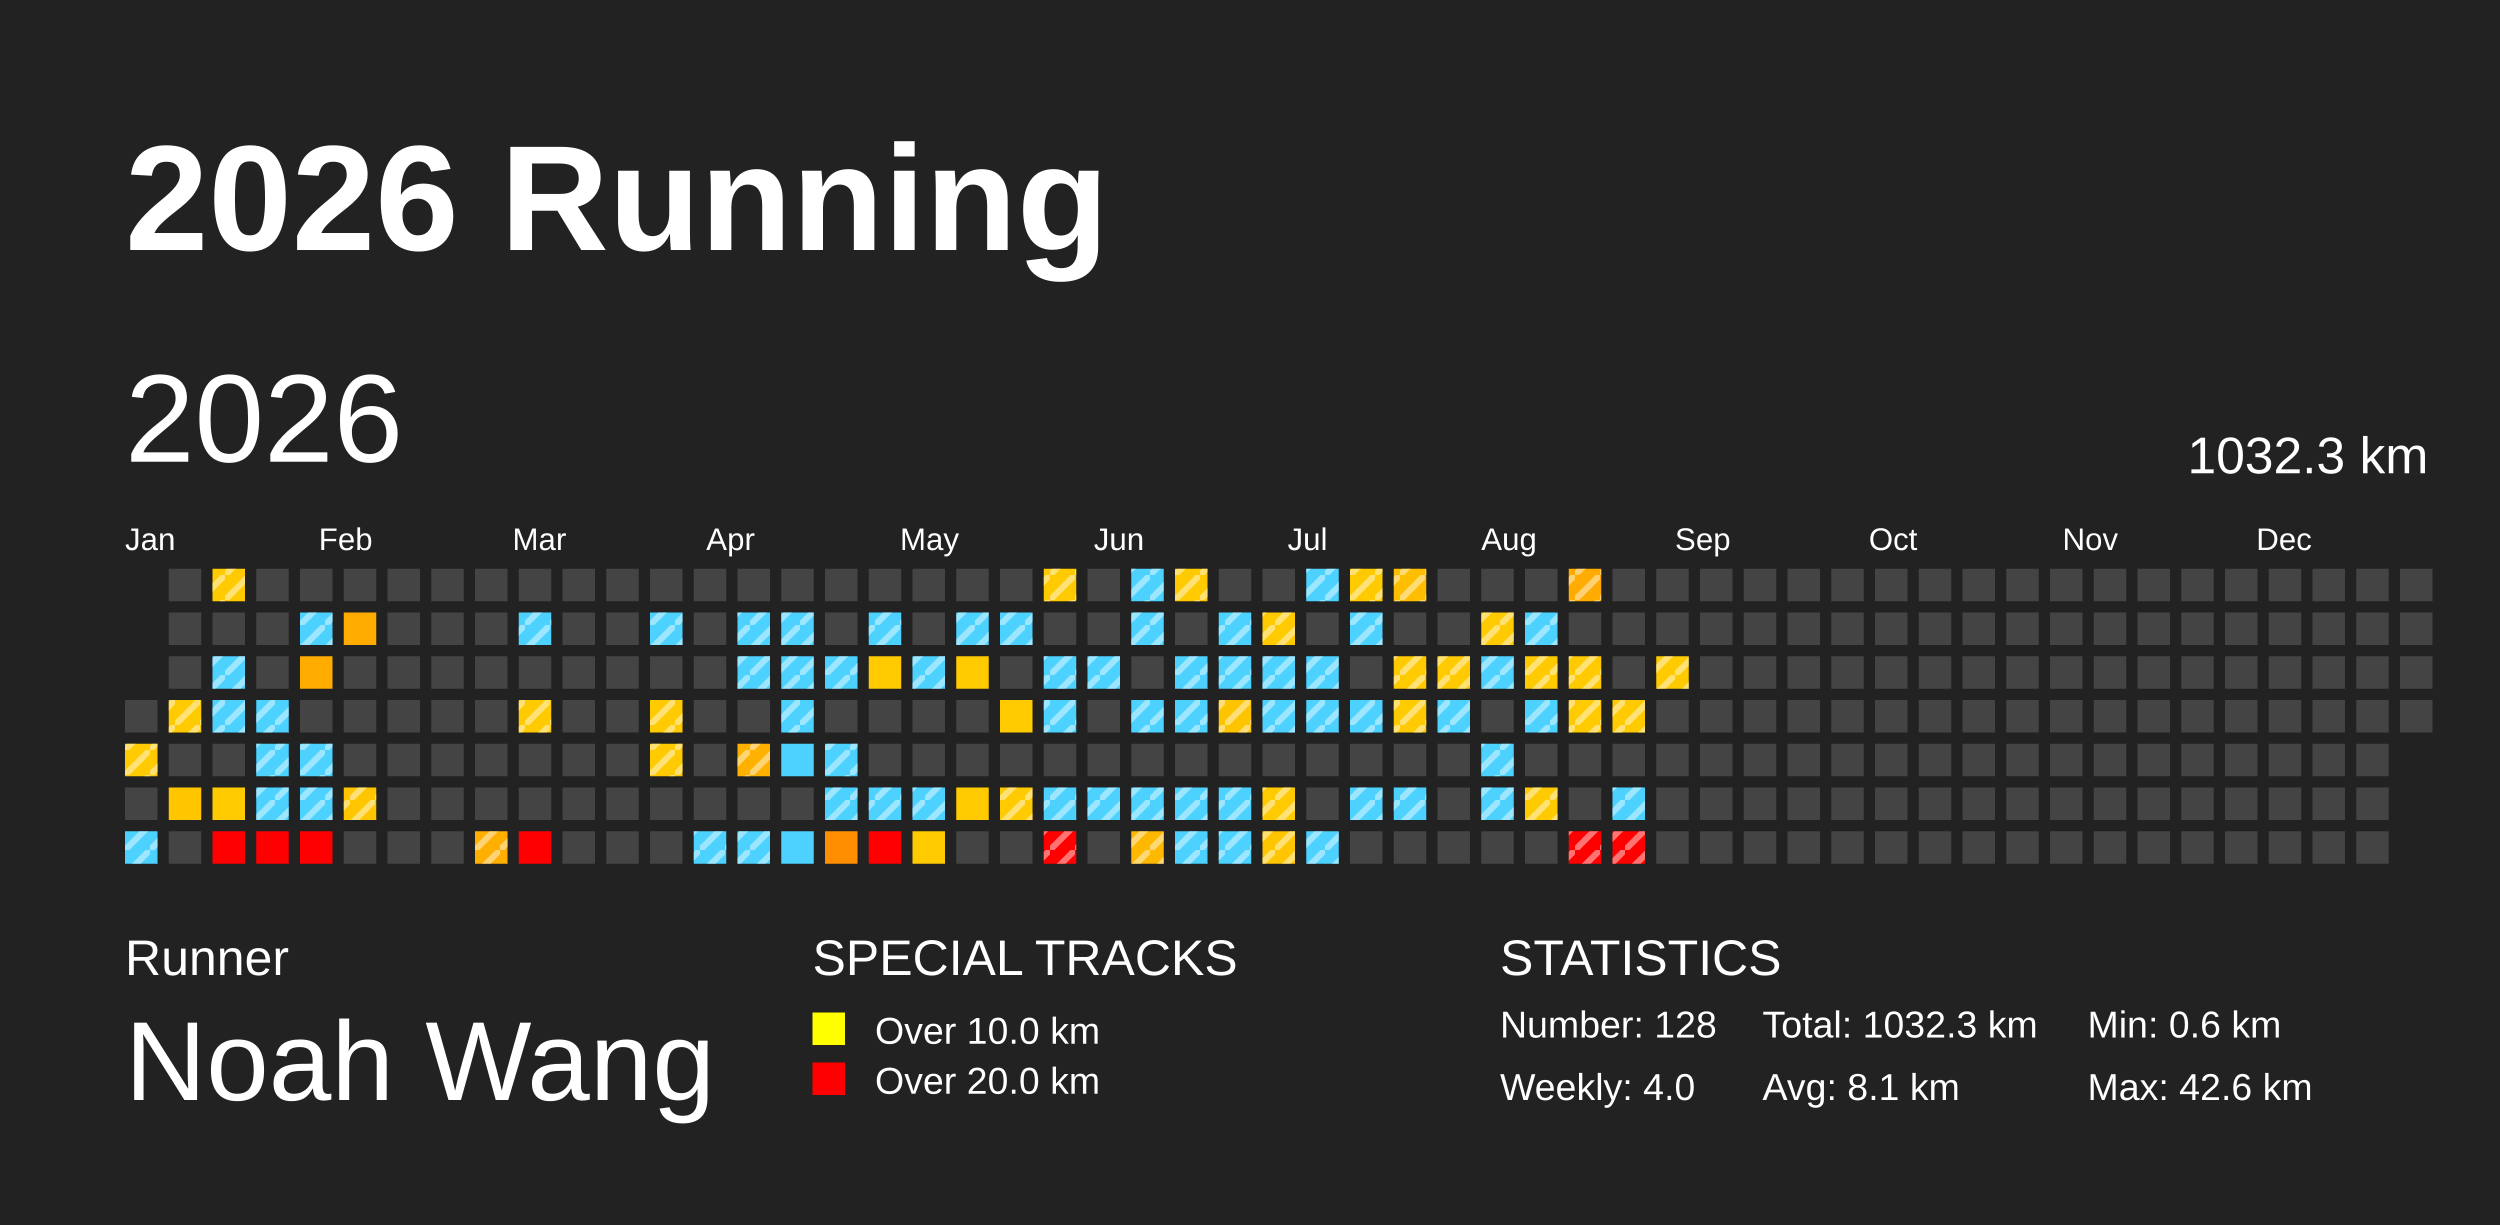
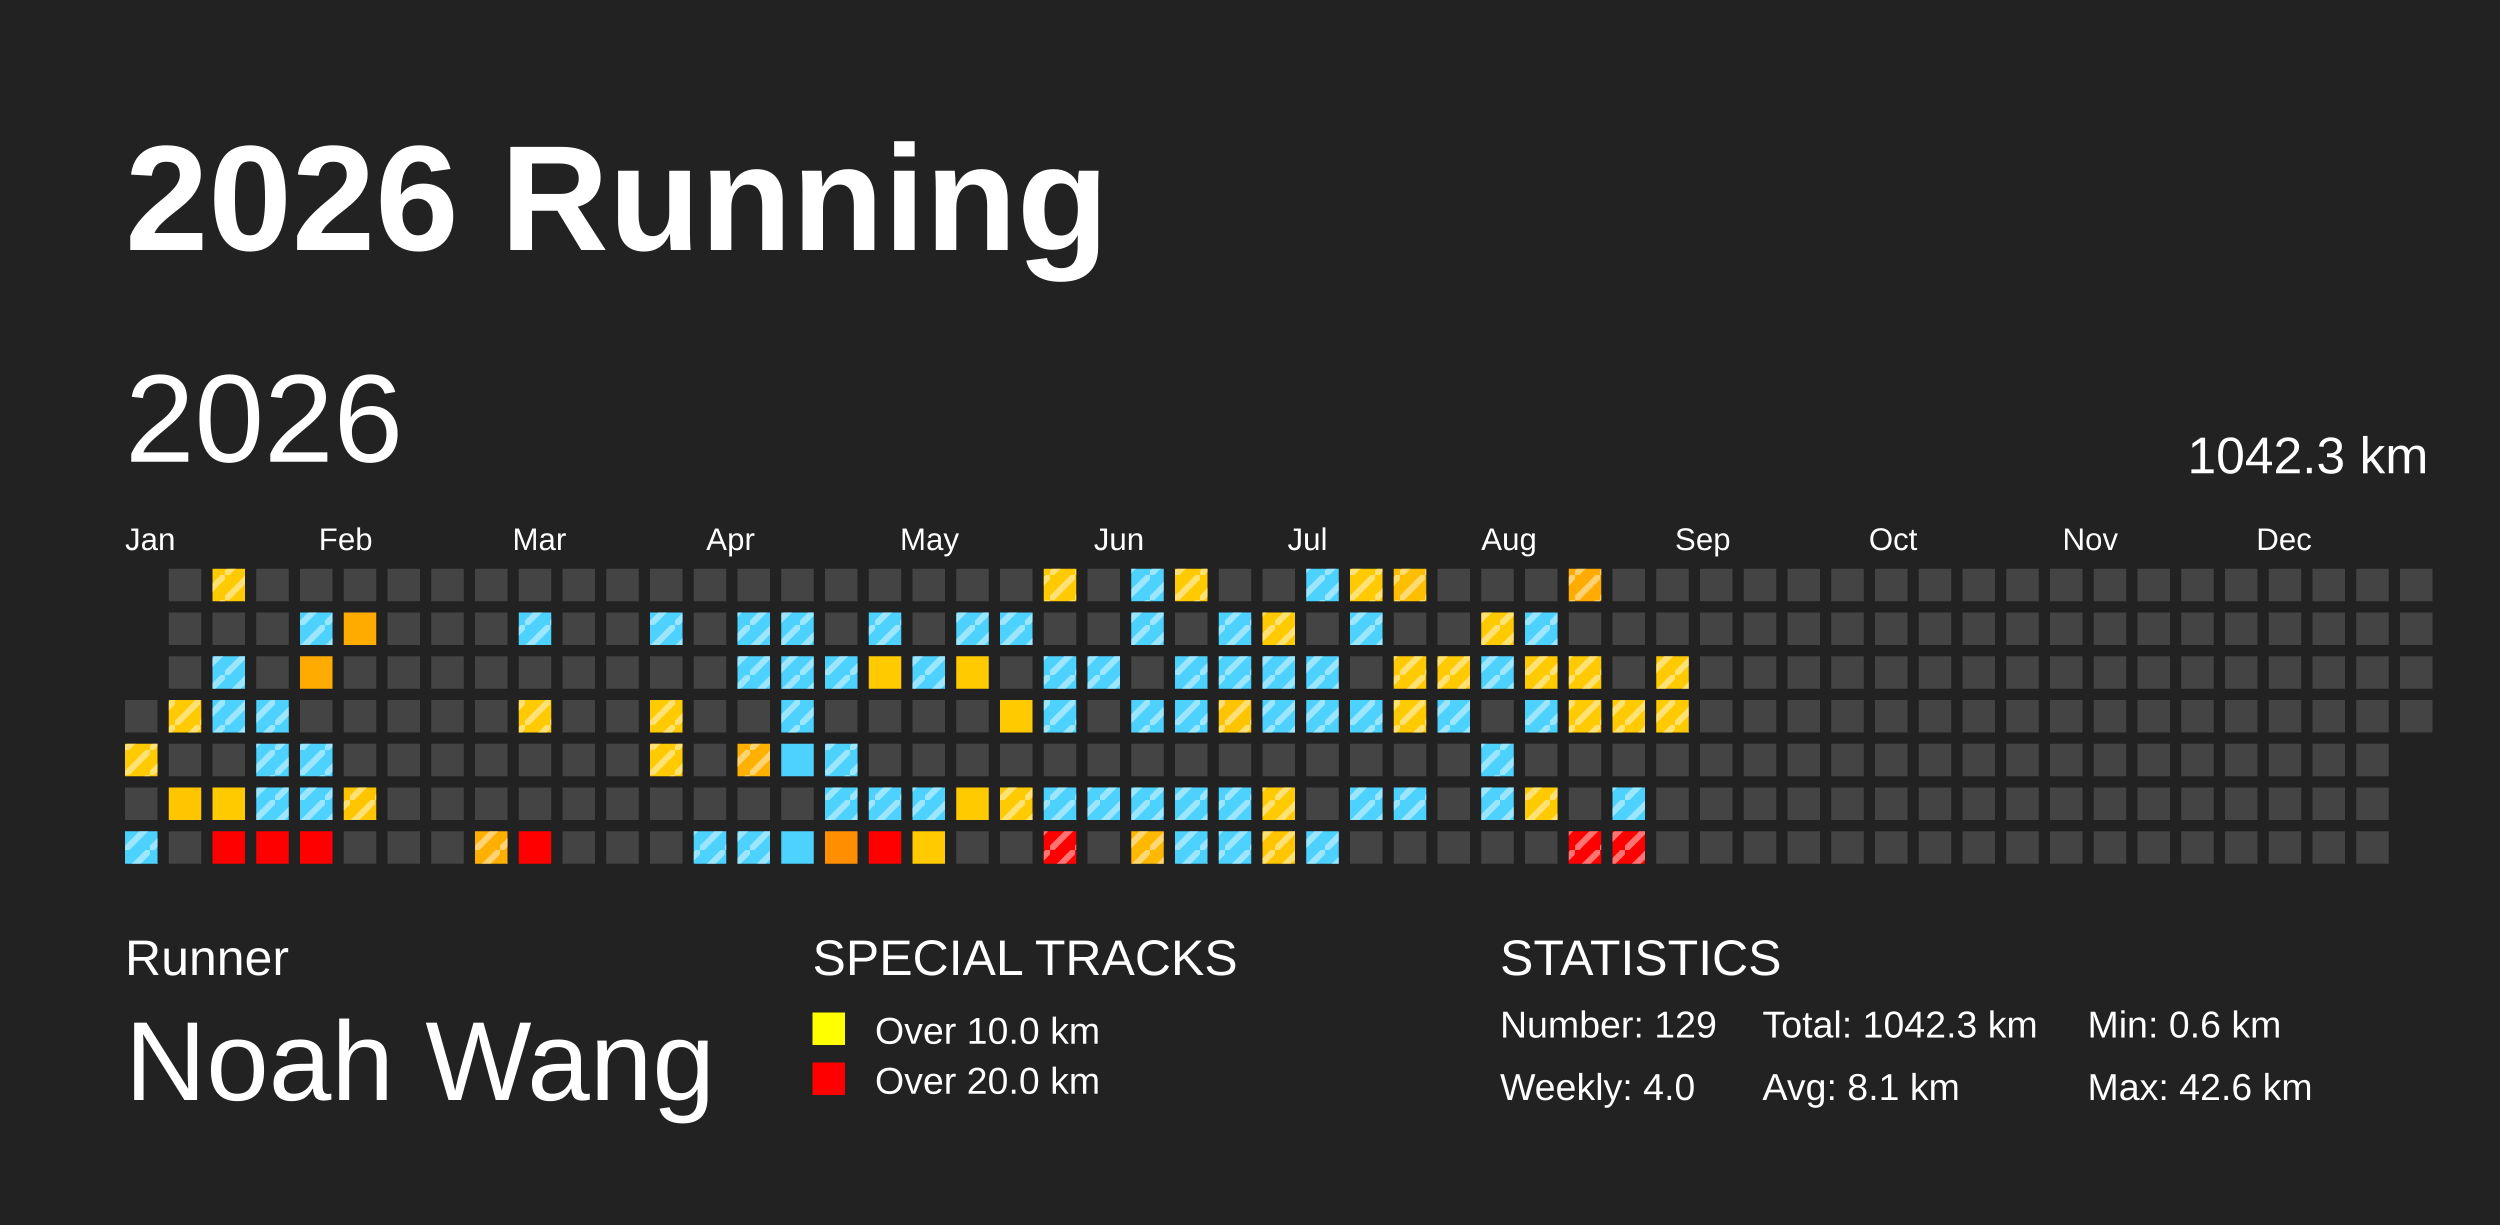
<svg xmlns="http://www.w3.org/2000/svg" baseProfile="full" height="98mm" version="1.1" viewBox="0,0,200,98" width="200mm">
  <defs>
    <pattern height="2" id="indoor-stripe" patternUnits="userSpaceOnUse" width="2">
      <line stroke="white" stroke-opacity="0.45" stroke-width="0.5" x1="0" x2="2" y1="2" y2="0" />
    </pattern>
  </defs>
  <rect fill="#222222" height="98" width="200" x="0" y="0" />
  <text fill="#FFFFFF" style="font-size:12px; font-family:Arial; font-weight:bold;" x="10" y="20">2026 Running</text>
  <text fill="#FFFFFF" style="font-size:4px; font-family:Arial" x="10" y="78">Runner</text>
  <text fill="#FFFFFF" style="font-size:9px; font-family:Arial" x="10" y="88">Noah Wang</text>
  <text fill="#FFFFFF" style="font-size:4px; font-family:Arial" x="65" y="78">SPECIAL TRACKS</text>
  <rect fill="yellow" height="2.6" width="2.6" x="65" y="81" />
  <text fill="#FFFFFF" style="font-size:3px; font-family:Arial" x="70" y="83.5">Over 10.0 km</text>
  <rect fill="red" height="2.6" width="2.6" x="65" y="85" />
  <text fill="#FFFFFF" style="font-size:3px; font-family:Arial" x="70" y="87.5">Over 20.0 km</text>
  <text fill="#FFFFFF" style="font-size:4px; font-family:Arial" x="120" y="78">STATISTICS</text>
-   <text fill="#FFFFFF" style="font-size:3px; font-family:Arial" x="120" y="83">Number: 128</text>
+   <text fill="#FFFFFF" style="font-size:3px; font-family:Arial" x="120" y="83">Number: 129</text>
  <text fill="#FFFFFF" style="font-size:3px; font-family:Arial" x="120" y="88">Weekly: 4.0</text>
-   <text fill="#FFFFFF" style="font-size:3px; font-family:Arial" x="141" y="83">Total: 1032.3 km</text>
+   <text fill="#FFFFFF" style="font-size:3px; font-family:Arial" x="141" y="83">Total: 1042.3 km</text>
  <text fill="#FFFFFF" style="font-size:3px; font-family:Arial" x="141" y="88">Avg: 8.1 km</text>
  <text fill="#FFFFFF" style="font-size:3px; font-family:Arial" x="167" y="83">Min: 0.6 km</text>
  <text fill="#FFFFFF" style="font-size:3px; font-family:Arial" x="167" y="88">Max: 42.6 km</text>
  <text dominant-baseline="hanging" fill="#FFFFFF" style="font-size:10.0px; font-family:Arial;" x="10" y="30">2026</text>
-   <text dominant-baseline="hanging" fill="#FFFFFF" style="font-size:4.125px; font-family:Arial;" x="175" y="35">1032.3 km</text>
+   <text dominant-baseline="hanging" fill="#FFFFFF" style="font-size:4.125px; font-family:Arial;" x="175" y="35">1042.3 km</text>
  <text fill="#FFFFFF" style="font-size:2.5px; font-family:Arial" x="10.0" y="44">Jan</text>
  <text fill="#FFFFFF" style="font-size:2.5px; font-family:Arial" x="25.5" y="44">Feb</text>
  <text fill="#FFFFFF" style="font-size:2.5px; font-family:Arial" x="41.0" y="44">Mar</text>
  <text fill="#FFFFFF" style="font-size:2.5px; font-family:Arial" x="56.5" y="44">Apr</text>
  <text fill="#FFFFFF" style="font-size:2.5px; font-family:Arial" x="72.0" y="44">May</text>
  <text fill="#FFFFFF" style="font-size:2.5px; font-family:Arial" x="87.5" y="44">Jun</text>
  <text fill="#FFFFFF" style="font-size:2.5px; font-family:Arial" x="103.0" y="44">Jul</text>
  <text fill="#FFFFFF" style="font-size:2.5px; font-family:Arial" x="118.5" y="44">Aug</text>
  <text fill="#FFFFFF" style="font-size:2.5px; font-family:Arial" x="134.0" y="44">Sep</text>
  <text fill="#FFFFFF" style="font-size:2.5px; font-family:Arial" x="149.5" y="44">Oct</text>
  <text fill="#FFFFFF" style="font-size:2.5px; font-family:Arial" x="165.0" y="44">Nov</text>
  <text fill="#FFFFFF" style="font-size:2.5px; font-family:Arial" x="180.5" y="44">Dec</text>
  <rect fill="#444444" height="2.6" width="2.6" x="10.0" y="56.0" />
  <rect fill="#ffca00" height="2.6" width="2.6" x="10.0" y="59.5" />
  <rect fill="url(#indoor-stripe)" height="2.6" style="pointer-events: none;" width="2.6" x="10.0" y="59.5" />
  <rect fill="#444444" height="2.6" width="2.6" x="10.0" y="63.0" />
  <rect fill="#4dd2ff" height="2.6" width="2.6" x="10.0" y="66.5" />
  <rect fill="url(#indoor-stripe)" height="2.6" style="pointer-events: none;" width="2.6" x="10.0" y="66.5" />
  <rect fill="#444444" height="2.6" width="2.6" x="13.5" y="45.5" />
  <rect fill="#444444" height="2.6" width="2.6" x="13.5" y="49.0" />
  <rect fill="#444444" height="2.6" width="2.6" x="13.5" y="52.5" />
  <rect fill="#ffca00" height="2.6" width="2.6" x="13.5" y="56.0" />
  <rect fill="url(#indoor-stripe)" height="2.6" style="pointer-events: none;" width="2.6" x="13.5" y="56.0" />
  <rect fill="#444444" height="2.6" width="2.6" x="13.5" y="59.5" />
  <rect fill="#ffc600" height="2.6" width="2.6" x="13.5" y="63.0" />
  <rect fill="#444444" height="2.6" width="2.6" x="13.5" y="66.5" />
  <rect fill="#ffca00" height="2.6" width="2.6" x="17.0" y="45.5" />
  <rect fill="url(#indoor-stripe)" height="2.6" style="pointer-events: none;" width="2.6" x="17.0" y="45.5" />
  <rect fill="#444444" height="2.6" width="2.6" x="17.0" y="49.0" />
  <rect fill="#4dd2ff" height="2.6" width="2.6" x="17.0" y="52.5" />
  <rect fill="url(#indoor-stripe)" height="2.6" style="pointer-events: none;" width="2.6" x="17.0" y="52.5" />
  <rect fill="#4dd2ff" height="2.6" width="2.6" x="17.0" y="56.0" />
  <rect fill="url(#indoor-stripe)" height="2.6" style="pointer-events: none;" width="2.6" x="17.0" y="56.0" />
  <rect fill="#444444" height="2.6" width="2.6" x="17.0" y="59.5" />
  <rect fill="#ffca00" height="2.6" width="2.6" x="17.0" y="63.0" />
  <rect fill="red" height="2.6" width="2.6" x="17.0" y="66.5" />
  <rect fill="#444444" height="2.6" width="2.6" x="20.5" y="45.5" />
  <rect fill="#444444" height="2.6" width="2.6" x="20.5" y="49.0" />
  <rect fill="#444444" height="2.6" width="2.6" x="20.5" y="52.5" />
  <rect fill="#4dd2ff" height="2.6" width="2.6" x="20.5" y="56.0" />
  <rect fill="url(#indoor-stripe)" height="2.6" style="pointer-events: none;" width="2.6" x="20.5" y="56.0" />
  <rect fill="#4dd2ff" height="2.6" width="2.6" x="20.5" y="59.5" />
  <rect fill="url(#indoor-stripe)" height="2.6" style="pointer-events: none;" width="2.6" x="20.5" y="59.5" />
  <rect fill="#4dd2ff" height="2.6" width="2.6" x="20.5" y="63.0" />
  <rect fill="url(#indoor-stripe)" height="2.6" style="pointer-events: none;" width="2.6" x="20.5" y="63.0" />
  <rect fill="red" height="2.6" width="2.6" x="20.5" y="66.5" />
  <rect fill="#444444" height="2.6" width="2.6" x="24.0" y="45.5" />
  <rect fill="#4dd2ff" height="2.6" width="2.6" x="24.0" y="49.0" />
  <rect fill="url(#indoor-stripe)" height="2.6" style="pointer-events: none;" width="2.6" x="24.0" y="49.0" />
  <rect fill="#ffab00" height="2.6" width="2.6" x="24.0" y="52.5" />
  <rect fill="#444444" height="2.6" width="2.6" x="24.0" y="56.0" />
  <rect fill="#4dd2ff" height="2.6" width="2.6" x="24.0" y="59.5" />
  <rect fill="url(#indoor-stripe)" height="2.6" style="pointer-events: none;" width="2.6" x="24.0" y="59.5" />
  <rect fill="#4dd2ff" height="2.6" width="2.6" x="24.0" y="63.0" />
  <rect fill="url(#indoor-stripe)" height="2.6" style="pointer-events: none;" width="2.6" x="24.0" y="63.0" />
  <rect fill="red" height="2.6" width="2.6" x="24.0" y="66.5" />
  <rect fill="#444444" height="2.6" width="2.6" x="27.5" y="45.5" />
  <rect fill="#ffab00" height="2.6" width="2.6" x="27.5" y="49.0" />
  <rect fill="#444444" height="2.6" width="2.6" x="27.5" y="52.5" />
  <rect fill="#444444" height="2.6" width="2.6" x="27.5" y="56.0" />
  <rect fill="#444444" height="2.6" width="2.6" x="27.5" y="59.5" />
  <rect fill="#ffc600" height="2.6" width="2.6" x="27.5" y="63.0" />
  <rect fill="url(#indoor-stripe)" height="2.6" style="pointer-events: none;" width="2.6" x="27.5" y="63.0" />
  <rect fill="#444444" height="2.6" width="2.6" x="27.5" y="66.5" />
  <rect fill="#444444" height="2.6" width="2.6" x="31.0" y="45.5" />
  <rect fill="#444444" height="2.6" width="2.6" x="31.0" y="49.0" />
  <rect fill="#444444" height="2.6" width="2.6" x="31.0" y="52.5" />
  <rect fill="#444444" height="2.6" width="2.6" x="31.0" y="56.0" />
  <rect fill="#444444" height="2.6" width="2.6" x="31.0" y="59.5" />
  <rect fill="#444444" height="2.6" width="2.6" x="31.0" y="63.0" />
  <rect fill="#444444" height="2.6" width="2.6" x="31.0" y="66.5" />
  <rect fill="#444444" height="2.6" width="2.6" x="34.5" y="45.5" />
  <rect fill="#444444" height="2.6" width="2.6" x="34.5" y="49.0" />
  <rect fill="#444444" height="2.6" width="2.6" x="34.5" y="52.5" />
  <rect fill="#444444" height="2.6" width="2.6" x="34.5" y="56.0" />
  <rect fill="#444444" height="2.6" width="2.6" x="34.5" y="59.5" />
  <rect fill="#444444" height="2.6" width="2.6" x="34.5" y="63.0" />
  <rect fill="#444444" height="2.6" width="2.6" x="34.5" y="66.5" />
  <rect fill="#444444" height="2.6" width="2.6" x="38.0" y="45.5" />
  <rect fill="#444444" height="2.6" width="2.6" x="38.0" y="49.0" />
  <rect fill="#444444" height="2.6" width="2.6" x="38.0" y="52.5" />
  <rect fill="#444444" height="2.6" width="2.6" x="38.0" y="56.0" />
  <rect fill="#444444" height="2.6" width="2.6" x="38.0" y="59.5" />
  <rect fill="#444444" height="2.6" width="2.6" x="38.0" y="63.0" />
  <rect fill="#ffaf00" height="2.6" width="2.6" x="38.0" y="66.5" />
  <rect fill="url(#indoor-stripe)" height="2.6" style="pointer-events: none;" width="2.6" x="38.0" y="66.5" />
  <rect fill="#444444" height="2.6" width="2.6" x="41.5" y="45.5" />
  <rect fill="#4dd2ff" height="2.6" width="2.6" x="41.5" y="49.0" />
  <rect fill="url(#indoor-stripe)" height="2.6" style="pointer-events: none;" width="2.6" x="41.5" y="49.0" />
  <rect fill="#444444" height="2.6" width="2.6" x="41.5" y="52.5" />
  <rect fill="#ffca00" height="2.6" width="2.6" x="41.5" y="56.0" />
  <rect fill="url(#indoor-stripe)" height="2.6" style="pointer-events: none;" width="2.6" x="41.5" y="56.0" />
  <rect fill="#444444" height="2.6" width="2.6" x="41.5" y="59.5" />
  <rect fill="#444444" height="2.6" width="2.6" x="41.5" y="63.0" />
  <rect fill="red" height="2.6" width="2.6" x="41.5" y="66.5" />
  <rect fill="#444444" height="2.6" width="2.6" x="45.0" y="45.5" />
  <rect fill="#444444" height="2.6" width="2.6" x="45.0" y="49.0" />
  <rect fill="#444444" height="2.6" width="2.6" x="45.0" y="52.5" />
  <rect fill="#444444" height="2.6" width="2.6" x="45.0" y="56.0" />
  <rect fill="#444444" height="2.6" width="2.6" x="45.0" y="59.5" />
  <rect fill="#444444" height="2.6" width="2.6" x="45.0" y="63.0" />
  <rect fill="#444444" height="2.6" width="2.6" x="45.0" y="66.5" />
  <rect fill="#444444" height="2.6" width="2.6" x="48.5" y="45.5" />
  <rect fill="#444444" height="2.6" width="2.6" x="48.5" y="49.0" />
  <rect fill="#444444" height="2.6" width="2.6" x="48.5" y="52.5" />
  <rect fill="#444444" height="2.6" width="2.6" x="48.5" y="56.0" />
  <rect fill="#444444" height="2.6" width="2.6" x="48.5" y="59.5" />
  <rect fill="#444444" height="2.6" width="2.6" x="48.5" y="63.0" />
  <rect fill="#444444" height="2.6" width="2.6" x="48.5" y="66.5" />
  <rect fill="#444444" height="2.6" width="2.6" x="52.0" y="45.5" />
  <rect fill="#4dd2ff" height="2.6" width="2.6" x="52.0" y="49.0" />
  <rect fill="url(#indoor-stripe)" height="2.6" style="pointer-events: none;" width="2.6" x="52.0" y="49.0" />
  <rect fill="#444444" height="2.6" width="2.6" x="52.0" y="52.5" />
  <rect fill="#ffca00" height="2.6" width="2.6" x="52.0" y="56.0" />
  <rect fill="url(#indoor-stripe)" height="2.6" style="pointer-events: none;" width="2.6" x="52.0" y="56.0" />
  <rect fill="#ffca00" height="2.6" width="2.6" x="52.0" y="59.5" />
  <rect fill="url(#indoor-stripe)" height="2.6" style="pointer-events: none;" width="2.6" x="52.0" y="59.5" />
  <rect fill="#444444" height="2.6" width="2.6" x="52.0" y="63.0" />
  <rect fill="#444444" height="2.6" width="2.6" x="52.0" y="66.5" />
  <rect fill="#444444" height="2.6" width="2.6" x="55.5" y="45.5" />
  <rect fill="#444444" height="2.6" width="2.6" x="55.5" y="49.0" />
  <rect fill="#444444" height="2.6" width="2.6" x="55.5" y="52.5" />
  <rect fill="#444444" height="2.6" width="2.6" x="55.5" y="56.0" />
  <rect fill="#444444" height="2.6" width="2.6" x="55.5" y="59.5" />
  <rect fill="#444444" height="2.6" width="2.6" x="55.5" y="63.0" />
  <rect fill="#4dd2ff" height="2.6" width="2.6" x="55.5" y="66.5" />
  <rect fill="url(#indoor-stripe)" height="2.6" style="pointer-events: none;" width="2.6" x="55.5" y="66.5" />
  <rect fill="#444444" height="2.6" width="2.6" x="59.0" y="45.5" />
  <rect fill="#4dd2ff" height="2.6" width="2.6" x="59.0" y="49.0" />
  <rect fill="url(#indoor-stripe)" height="2.6" style="pointer-events: none;" width="2.6" x="59.0" y="49.0" />
  <rect fill="#4dd2ff" height="2.6" width="2.6" x="59.0" y="52.5" />
  <rect fill="url(#indoor-stripe)" height="2.6" style="pointer-events: none;" width="2.6" x="59.0" y="52.5" />
  <rect fill="#444444" height="2.6" width="2.6" x="59.0" y="56.0" />
  <rect fill="#ffb100" height="2.6" width="2.6" x="59.0" y="59.5" />
  <rect fill="url(#indoor-stripe)" height="2.6" style="pointer-events: none;" width="2.6" x="59.0" y="59.5" />
  <rect fill="#444444" height="2.6" width="2.6" x="59.0" y="63.0" />
  <rect fill="#4dd2ff" height="2.6" width="2.6" x="59.0" y="66.5" />
  <rect fill="url(#indoor-stripe)" height="2.6" style="pointer-events: none;" width="2.6" x="59.0" y="66.5" />
  <rect fill="#444444" height="2.6" width="2.6" x="62.5" y="45.5" />
  <rect fill="#4dd2ff" height="2.6" width="2.6" x="62.5" y="49.0" />
  <rect fill="url(#indoor-stripe)" height="2.6" style="pointer-events: none;" width="2.6" x="62.5" y="49.0" />
  <rect fill="#4dd2ff" height="2.6" width="2.6" x="62.5" y="52.5" />
  <rect fill="url(#indoor-stripe)" height="2.6" style="pointer-events: none;" width="2.6" x="62.5" y="52.5" />
  <rect fill="#4dd2ff" height="2.6" width="2.6" x="62.5" y="56.0" />
  <rect fill="url(#indoor-stripe)" height="2.6" style="pointer-events: none;" width="2.6" x="62.5" y="56.0" />
  <rect fill="#4dd2ff" height="2.6" width="2.6" x="62.5" y="59.5" />
  <rect fill="#444444" height="2.6" width="2.6" x="62.5" y="63.0" />
  <rect fill="#4dd2ff" height="2.6" width="2.6" x="62.5" y="66.5" />
  <rect fill="#444444" height="2.6" width="2.6" x="66.0" y="45.5" />
  <rect fill="#444444" height="2.6" width="2.6" x="66.0" y="49.0" />
  <rect fill="#4dd2ff" height="2.6" width="2.6" x="66.0" y="52.5" />
  <rect fill="url(#indoor-stripe)" height="2.6" style="pointer-events: none;" width="2.6" x="66.0" y="52.5" />
  <rect fill="#444444" height="2.6" width="2.6" x="66.0" y="56.0" />
  <rect fill="#4dd2ff" height="2.6" width="2.6" x="66.0" y="59.5" />
  <rect fill="url(#indoor-stripe)" height="2.6" style="pointer-events: none;" width="2.6" x="66.0" y="59.5" />
  <rect fill="#4dd2ff" height="2.6" width="2.6" x="66.0" y="63.0" />
  <rect fill="url(#indoor-stripe)" height="2.6" style="pointer-events: none;" width="2.6" x="66.0" y="63.0" />
  <rect fill="#ff8f00" height="2.6" width="2.6" x="66.0" y="66.5" />
  <rect fill="#444444" height="2.6" width="2.6" x="69.5" y="45.5" />
  <rect fill="#4dd2ff" height="2.6" width="2.6" x="69.5" y="49.0" />
  <rect fill="url(#indoor-stripe)" height="2.6" style="pointer-events: none;" width="2.6" x="69.5" y="49.0" />
  <rect fill="#ffca00" height="2.6" width="2.6" x="69.5" y="52.5" />
  <rect fill="#444444" height="2.6" width="2.6" x="69.5" y="56.0" />
  <rect fill="#444444" height="2.6" width="2.6" x="69.5" y="59.5" />
  <rect fill="#4dd2ff" height="2.6" width="2.6" x="69.5" y="63.0" />
  <rect fill="url(#indoor-stripe)" height="2.6" style="pointer-events: none;" width="2.6" x="69.5" y="63.0" />
  <rect fill="red" height="2.6" width="2.6" x="69.5" y="66.5" />
  <rect fill="#444444" height="2.6" width="2.6" x="73.0" y="45.5" />
  <rect fill="#444444" height="2.6" width="2.6" x="73.0" y="49.0" />
  <rect fill="#4dd2ff" height="2.6" width="2.6" x="73.0" y="52.5" />
  <rect fill="url(#indoor-stripe)" height="2.6" style="pointer-events: none;" width="2.6" x="73.0" y="52.5" />
  <rect fill="#444444" height="2.6" width="2.6" x="73.0" y="56.0" />
  <rect fill="#444444" height="2.6" width="2.6" x="73.0" y="59.5" />
  <rect fill="#4dd2ff" height="2.6" width="2.6" x="73.0" y="63.0" />
  <rect fill="url(#indoor-stripe)" height="2.6" style="pointer-events: none;" width="2.6" x="73.0" y="63.0" />
  <rect fill="#ffca00" height="2.6" width="2.6" x="73.0" y="66.5" />
  <rect fill="#444444" height="2.6" width="2.6" x="76.5" y="45.5" />
  <rect fill="#4dd2ff" height="2.6" width="2.6" x="76.5" y="49.0" />
  <rect fill="url(#indoor-stripe)" height="2.6" style="pointer-events: none;" width="2.6" x="76.5" y="49.0" />
  <rect fill="#ffca00" height="2.6" width="2.6" x="76.5" y="52.5" />
  <rect fill="#444444" height="2.6" width="2.6" x="76.5" y="56.0" />
  <rect fill="#444444" height="2.6" width="2.6" x="76.5" y="59.5" />
  <rect fill="#ffca00" height="2.6" width="2.6" x="76.5" y="63.0" />
  <rect fill="#444444" height="2.6" width="2.6" x="76.5" y="66.5" />
  <rect fill="#444444" height="2.6" width="2.6" x="80.0" y="45.5" />
  <rect fill="#4dd2ff" height="2.6" width="2.6" x="80.0" y="49.0" />
  <rect fill="url(#indoor-stripe)" height="2.6" style="pointer-events: none;" width="2.6" x="80.0" y="49.0" />
  <rect fill="#444444" height="2.6" width="2.6" x="80.0" y="52.5" />
  <rect fill="#ffca00" height="2.6" width="2.6" x="80.0" y="56.0" />
  <rect fill="#444444" height="2.6" width="2.6" x="80.0" y="59.5" />
  <rect fill="#ffca00" height="2.6" width="2.6" x="80.0" y="63.0" />
  <rect fill="url(#indoor-stripe)" height="2.6" style="pointer-events: none;" width="2.6" x="80.0" y="63.0" />
  <rect fill="#444444" height="2.6" width="2.6" x="80.0" y="66.5" />
  <rect fill="#ffca00" height="2.6" width="2.6" x="83.5" y="45.5" />
  <rect fill="url(#indoor-stripe)" height="2.6" style="pointer-events: none;" width="2.6" x="83.5" y="45.5" />
  <rect fill="#444444" height="2.6" width="2.6" x="83.5" y="49.0" />
  <rect fill="#4dd2ff" height="2.6" width="2.6" x="83.5" y="52.5" />
  <rect fill="url(#indoor-stripe)" height="2.6" style="pointer-events: none;" width="2.6" x="83.5" y="52.5" />
  <rect fill="#4dd2ff" height="2.6" width="2.6" x="83.5" y="56.0" />
  <rect fill="url(#indoor-stripe)" height="2.6" style="pointer-events: none;" width="2.6" x="83.5" y="56.0" />
  <rect fill="#444444" height="2.6" width="2.6" x="83.5" y="59.5" />
  <rect fill="#4dd2ff" height="2.6" width="2.6" x="83.5" y="63.0" />
  <rect fill="url(#indoor-stripe)" height="2.6" style="pointer-events: none;" width="2.6" x="83.5" y="63.0" />
  <rect fill="red" height="2.6" width="2.6" x="83.5" y="66.5" />
  <rect fill="url(#indoor-stripe)" height="2.6" style="pointer-events: none;" width="2.6" x="83.5" y="66.5" />
  <rect fill="#444444" height="2.6" width="2.6" x="87.0" y="45.5" />
  <rect fill="#444444" height="2.6" width="2.6" x="87.0" y="49.0" />
  <rect fill="#4dd2ff" height="2.6" width="2.6" x="87.0" y="52.5" />
  <rect fill="url(#indoor-stripe)" height="2.6" style="pointer-events: none;" width="2.6" x="87.0" y="52.5" />
  <rect fill="#444444" height="2.6" width="2.6" x="87.0" y="56.0" />
  <rect fill="#444444" height="2.6" width="2.6" x="87.0" y="59.5" />
  <rect fill="#4dd2ff" height="2.6" width="2.6" x="87.0" y="63.0" />
  <rect fill="url(#indoor-stripe)" height="2.6" style="pointer-events: none;" width="2.6" x="87.0" y="63.0" />
  <rect fill="#444444" height="2.6" width="2.6" x="87.0" y="66.5" />
  <rect fill="#4dd2ff" height="2.6" width="2.6" x="90.5" y="45.5" />
  <rect fill="url(#indoor-stripe)" height="2.6" style="pointer-events: none;" width="2.6" x="90.5" y="45.5" />
  <rect fill="#4dd2ff" height="2.6" width="2.6" x="90.5" y="49.0" />
  <rect fill="url(#indoor-stripe)" height="2.6" style="pointer-events: none;" width="2.6" x="90.5" y="49.0" />
  <rect fill="#444444" height="2.6" width="2.6" x="90.5" y="52.5" />
  <rect fill="#4dd2ff" height="2.6" width="2.6" x="90.5" y="56.0" />
  <rect fill="url(#indoor-stripe)" height="2.6" style="pointer-events: none;" width="2.6" x="90.5" y="56.0" />
  <rect fill="#444444" height="2.6" width="2.6" x="90.5" y="59.5" />
  <rect fill="#4dd2ff" height="2.6" width="2.6" x="90.5" y="63.0" />
  <rect fill="url(#indoor-stripe)" height="2.6" style="pointer-events: none;" width="2.6" x="90.5" y="63.0" />
  <rect fill="#ffb800" height="2.6" width="2.6" x="90.5" y="66.5" />
  <rect fill="url(#indoor-stripe)" height="2.6" style="pointer-events: none;" width="2.6" x="90.5" y="66.5" />
  <rect fill="#ffca00" height="2.6" width="2.6" x="94.0" y="45.5" />
  <rect fill="url(#indoor-stripe)" height="2.6" style="pointer-events: none;" width="2.6" x="94.0" y="45.5" />
  <rect fill="#444444" height="2.6" width="2.6" x="94.0" y="49.0" />
  <rect fill="#4dd2ff" height="2.6" width="2.6" x="94.0" y="52.5" />
  <rect fill="url(#indoor-stripe)" height="2.6" style="pointer-events: none;" width="2.6" x="94.0" y="52.5" />
  <rect fill="#4dd2ff" height="2.6" width="2.6" x="94.0" y="56.0" />
  <rect fill="url(#indoor-stripe)" height="2.6" style="pointer-events: none;" width="2.6" x="94.0" y="56.0" />
  <rect fill="#444444" height="2.6" width="2.6" x="94.0" y="59.5" />
  <rect fill="#4dd2ff" height="2.6" width="2.6" x="94.0" y="63.0" />
  <rect fill="url(#indoor-stripe)" height="2.6" style="pointer-events: none;" width="2.6" x="94.0" y="63.0" />
  <rect fill="#4dd2ff" height="2.6" width="2.6" x="94.0" y="66.5" />
  <rect fill="url(#indoor-stripe)" height="2.6" style="pointer-events: none;" width="2.6" x="94.0" y="66.5" />
  <rect fill="#444444" height="2.6" width="2.6" x="97.5" y="45.5" />
  <rect fill="#4dd2ff" height="2.6" width="2.6" x="97.5" y="49.0" />
  <rect fill="url(#indoor-stripe)" height="2.6" style="pointer-events: none;" width="2.6" x="97.5" y="49.0" />
  <rect fill="#4dd2ff" height="2.6" width="2.6" x="97.5" y="52.5" />
  <rect fill="url(#indoor-stripe)" height="2.6" style="pointer-events: none;" width="2.6" x="97.5" y="52.5" />
  <rect fill="#ffc400" height="2.6" width="2.6" x="97.5" y="56.0" />
  <rect fill="url(#indoor-stripe)" height="2.6" style="pointer-events: none;" width="2.6" x="97.5" y="56.0" />
  <rect fill="#444444" height="2.6" width="2.6" x="97.5" y="59.5" />
  <rect fill="#4dd2ff" height="2.6" width="2.6" x="97.5" y="63.0" />
  <rect fill="url(#indoor-stripe)" height="2.6" style="pointer-events: none;" width="2.6" x="97.5" y="63.0" />
  <rect fill="#4dd2ff" height="2.6" width="2.6" x="97.5" y="66.5" />
  <rect fill="url(#indoor-stripe)" height="2.6" style="pointer-events: none;" width="2.6" x="97.5" y="66.5" />
  <rect fill="#444444" height="2.6" width="2.6" x="101.0" y="45.5" />
  <rect fill="#ffca00" height="2.6" width="2.6" x="101.0" y="49.0" />
  <rect fill="url(#indoor-stripe)" height="2.6" style="pointer-events: none;" width="2.6" x="101.0" y="49.0" />
  <rect fill="#4dd2ff" height="2.6" width="2.6" x="101.0" y="52.5" />
  <rect fill="url(#indoor-stripe)" height="2.6" style="pointer-events: none;" width="2.6" x="101.0" y="52.5" />
  <rect fill="#4dd2ff" height="2.6" width="2.6" x="101.0" y="56.0" />
  <rect fill="url(#indoor-stripe)" height="2.6" style="pointer-events: none;" width="2.6" x="101.0" y="56.0" />
  <rect fill="#444444" height="2.6" width="2.6" x="101.0" y="59.5" />
  <rect fill="#ffca00" height="2.6" width="2.6" x="101.0" y="63.0" />
  <rect fill="url(#indoor-stripe)" height="2.6" style="pointer-events: none;" width="2.6" x="101.0" y="63.0" />
  <rect fill="#ffc600" height="2.6" width="2.6" x="101.0" y="66.5" />
  <rect fill="url(#indoor-stripe)" height="2.6" style="pointer-events: none;" width="2.6" x="101.0" y="66.5" />
  <rect fill="#4dd2ff" height="2.6" width="2.6" x="104.5" y="45.5" />
  <rect fill="url(#indoor-stripe)" height="2.6" style="pointer-events: none;" width="2.6" x="104.5" y="45.5" />
  <rect fill="#444444" height="2.6" width="2.6" x="104.5" y="49.0" />
  <rect fill="#4dd2ff" height="2.6" width="2.6" x="104.5" y="52.5" />
  <rect fill="url(#indoor-stripe)" height="2.6" style="pointer-events: none;" width="2.6" x="104.5" y="52.5" />
  <rect fill="#4dd2ff" height="2.6" width="2.6" x="104.5" y="56.0" />
  <rect fill="url(#indoor-stripe)" height="2.6" style="pointer-events: none;" width="2.6" x="104.5" y="56.0" />
  <rect fill="#444444" height="2.6" width="2.6" x="104.5" y="59.5" />
  <rect fill="#444444" height="2.6" width="2.6" x="104.5" y="63.0" />
  <rect fill="#4dd2ff" height="2.6" width="2.6" x="104.5" y="66.5" />
  <rect fill="url(#indoor-stripe)" height="2.6" style="pointer-events: none;" width="2.6" x="104.5" y="66.5" />
  <rect fill="#ffca00" height="2.6" width="2.6" x="108.0" y="45.5" />
  <rect fill="url(#indoor-stripe)" height="2.6" style="pointer-events: none;" width="2.6" x="108.0" y="45.5" />
  <rect fill="#4dd2ff" height="2.6" width="2.6" x="108.0" y="49.0" />
  <rect fill="url(#indoor-stripe)" height="2.6" style="pointer-events: none;" width="2.6" x="108.0" y="49.0" />
  <rect fill="#444444" height="2.6" width="2.6" x="108.0" y="52.5" />
  <rect fill="#4dd2ff" height="2.6" width="2.6" x="108.0" y="56.0" />
  <rect fill="url(#indoor-stripe)" height="2.6" style="pointer-events: none;" width="2.6" x="108.0" y="56.0" />
  <rect fill="#444444" height="2.6" width="2.6" x="108.0" y="59.5" />
  <rect fill="#4dd2ff" height="2.6" width="2.6" x="108.0" y="63.0" />
  <rect fill="url(#indoor-stripe)" height="2.6" style="pointer-events: none;" width="2.6" x="108.0" y="63.0" />
  <rect fill="#444444" height="2.6" width="2.6" x="108.0" y="66.5" />
  <rect fill="#ffbe00" height="2.6" width="2.6" x="111.5" y="45.5" />
  <rect fill="url(#indoor-stripe)" height="2.6" style="pointer-events: none;" width="2.6" x="111.5" y="45.5" />
  <rect fill="#444444" height="2.6" width="2.6" x="111.5" y="49.0" />
  <rect fill="#ffca00" height="2.6" width="2.6" x="111.5" y="52.5" />
  <rect fill="url(#indoor-stripe)" height="2.6" style="pointer-events: none;" width="2.6" x="111.5" y="52.5" />
  <rect fill="#ffca00" height="2.6" width="2.6" x="111.5" y="56.0" />
  <rect fill="url(#indoor-stripe)" height="2.6" style="pointer-events: none;" width="2.6" x="111.5" y="56.0" />
  <rect fill="#444444" height="2.6" width="2.6" x="111.5" y="59.5" />
  <rect fill="#4dd2ff" height="2.6" width="2.6" x="111.5" y="63.0" />
  <rect fill="url(#indoor-stripe)" height="2.6" style="pointer-events: none;" width="2.6" x="111.5" y="63.0" />
  <rect fill="#444444" height="2.6" width="2.6" x="111.5" y="66.5" />
  <rect fill="#444444" height="2.6" width="2.6" x="115.0" y="45.5" />
  <rect fill="#444444" height="2.6" width="2.6" x="115.0" y="49.0" />
  <rect fill="#ffca00" height="2.6" width="2.6" x="115.0" y="52.5" />
  <rect fill="url(#indoor-stripe)" height="2.6" style="pointer-events: none;" width="2.6" x="115.0" y="52.5" />
  <rect fill="#4dd2ff" height="2.6" width="2.6" x="115.0" y="56.0" />
  <rect fill="url(#indoor-stripe)" height="2.6" style="pointer-events: none;" width="2.6" x="115.0" y="56.0" />
  <rect fill="#444444" height="2.6" width="2.6" x="115.0" y="59.5" />
  <rect fill="#444444" height="2.6" width="2.6" x="115.0" y="63.0" />
  <rect fill="#444444" height="2.6" width="2.6" x="115.0" y="66.5" />
  <rect fill="#444444" height="2.6" width="2.6" x="118.5" y="45.5" />
  <rect fill="#ffca00" height="2.6" width="2.6" x="118.5" y="49.0" />
  <rect fill="url(#indoor-stripe)" height="2.6" style="pointer-events: none;" width="2.6" x="118.5" y="49.0" />
  <rect fill="#4dd2ff" height="2.6" width="2.6" x="118.5" y="52.5" />
  <rect fill="url(#indoor-stripe)" height="2.6" style="pointer-events: none;" width="2.6" x="118.5" y="52.5" />
  <rect fill="#444444" height="2.6" width="2.6" x="118.5" y="56.0" />
  <rect fill="#4dd2ff" height="2.6" width="2.6" x="118.5" y="59.5" />
  <rect fill="url(#indoor-stripe)" height="2.6" style="pointer-events: none;" width="2.6" x="118.5" y="59.5" />
  <rect fill="#4dd2ff" height="2.6" width="2.6" x="118.5" y="63.0" />
  <rect fill="url(#indoor-stripe)" height="2.6" style="pointer-events: none;" width="2.6" x="118.5" y="63.0" />
  <rect fill="#444444" height="2.6" width="2.6" x="118.5" y="66.5" />
  <rect fill="#444444" height="2.6" width="2.6" x="122.0" y="45.5" />
  <rect fill="#4dd2ff" height="2.6" width="2.6" x="122.0" y="49.0" />
  <rect fill="url(#indoor-stripe)" height="2.6" style="pointer-events: none;" width="2.6" x="122.0" y="49.0" />
  <rect fill="#ffca00" height="2.6" width="2.6" x="122.0" y="52.5" />
  <rect fill="url(#indoor-stripe)" height="2.6" style="pointer-events: none;" width="2.6" x="122.0" y="52.5" />
  <rect fill="#4dd2ff" height="2.6" width="2.6" x="122.0" y="56.0" />
  <rect fill="url(#indoor-stripe)" height="2.6" style="pointer-events: none;" width="2.6" x="122.0" y="56.0" />
  <rect fill="#444444" height="2.6" width="2.6" x="122.0" y="59.5" />
  <rect fill="#ffca00" height="2.6" width="2.6" x="122.0" y="63.0" />
  <rect fill="url(#indoor-stripe)" height="2.6" style="pointer-events: none;" width="2.6" x="122.0" y="63.0" />
  <rect fill="#444444" height="2.6" width="2.6" x="122.0" y="66.5" />
  <rect fill="#ffab00" height="2.6" width="2.6" x="125.5" y="45.5" />
  <rect fill="url(#indoor-stripe)" height="2.6" style="pointer-events: none;" width="2.6" x="125.5" y="45.5" />
  <rect fill="#444444" height="2.6" width="2.6" x="125.5" y="49.0" />
  <rect fill="#ffca00" height="2.6" width="2.6" x="125.5" y="52.5" />
  <rect fill="url(#indoor-stripe)" height="2.6" style="pointer-events: none;" width="2.6" x="125.5" y="52.5" />
  <rect fill="#ffca00" height="2.6" width="2.6" x="125.5" y="56.0" />
  <rect fill="url(#indoor-stripe)" height="2.6" style="pointer-events: none;" width="2.6" x="125.5" y="56.0" />
  <rect fill="#444444" height="2.6" width="2.6" x="125.5" y="59.5" />
  <rect fill="#444444" height="2.6" width="2.6" x="125.5" y="63.0" />
  <rect fill="red" height="2.6" width="2.6" x="125.5" y="66.5" />
  <rect fill="url(#indoor-stripe)" height="2.6" style="pointer-events: none;" width="2.6" x="125.5" y="66.5" />
  <rect fill="#444444" height="2.6" width="2.6" x="129.0" y="45.5" />
  <rect fill="#444444" height="2.6" width="2.6" x="129.0" y="49.0" />
  <rect fill="#444444" height="2.6" width="2.6" x="129.0" y="52.5" />
  <rect fill="#ffca00" height="2.6" width="2.6" x="129.0" y="56.0" />
  <rect fill="url(#indoor-stripe)" height="2.6" style="pointer-events: none;" width="2.6" x="129.0" y="56.0" />
  <rect fill="#444444" height="2.6" width="2.6" x="129.0" y="59.5" />
  <rect fill="#4dd2ff" height="2.6" width="2.6" x="129.0" y="63.0" />
  <rect fill="url(#indoor-stripe)" height="2.6" style="pointer-events: none;" width="2.6" x="129.0" y="63.0" />
  <rect fill="red" height="2.6" width="2.6" x="129.0" y="66.5" />
  <rect fill="url(#indoor-stripe)" height="2.6" style="pointer-events: none;" width="2.6" x="129.0" y="66.5" />
  <rect fill="#444444" height="2.6" width="2.6" x="132.5" y="45.5" />
  <rect fill="#444444" height="2.6" width="2.6" x="132.5" y="49.0" />
  <rect fill="#ffca00" height="2.6" width="2.6" x="132.5" y="52.5" />
  <rect fill="url(#indoor-stripe)" height="2.6" style="pointer-events: none;" width="2.6" x="132.5" y="52.5" />
-   <rect fill="#444444" height="2.6" width="2.6" x="132.5" y="56.0" />
+   <rect fill="#ffca00" height="2.6" width="2.6" x="132.5" y="56.0" />
+   <rect fill="url(#indoor-stripe)" height="2.6" style="pointer-events: none;" width="2.6" x="132.5" y="56.0" />
  <rect fill="#444444" height="2.6" width="2.6" x="132.5" y="59.5" />
  <rect fill="#444444" height="2.6" width="2.6" x="132.5" y="63.0" />
  <rect fill="#444444" height="2.6" width="2.6" x="132.5" y="66.5" />
  <rect fill="#444444" height="2.6" width="2.6" x="136.0" y="45.5" />
  <rect fill="#444444" height="2.6" width="2.6" x="136.0" y="49.0" />
  <rect fill="#444444" height="2.6" width="2.6" x="136.0" y="52.5" />
  <rect fill="#444444" height="2.6" width="2.6" x="136.0" y="56.0" />
  <rect fill="#444444" height="2.6" width="2.6" x="136.0" y="59.5" />
  <rect fill="#444444" height="2.6" width="2.6" x="136.0" y="63.0" />
  <rect fill="#444444" height="2.6" width="2.6" x="136.0" y="66.5" />
  <rect fill="#444444" height="2.6" width="2.6" x="139.5" y="45.5" />
  <rect fill="#444444" height="2.6" width="2.6" x="139.5" y="49.0" />
  <rect fill="#444444" height="2.6" width="2.6" x="139.5" y="52.5" />
  <rect fill="#444444" height="2.6" width="2.6" x="139.5" y="56.0" />
  <rect fill="#444444" height="2.6" width="2.6" x="139.5" y="59.5" />
  <rect fill="#444444" height="2.6" width="2.6" x="139.5" y="63.0" />
  <rect fill="#444444" height="2.6" width="2.6" x="139.5" y="66.5" />
  <rect fill="#444444" height="2.6" width="2.6" x="143.0" y="45.5" />
  <rect fill="#444444" height="2.6" width="2.6" x="143.0" y="49.0" />
  <rect fill="#444444" height="2.6" width="2.6" x="143.0" y="52.5" />
  <rect fill="#444444" height="2.6" width="2.6" x="143.0" y="56.0" />
  <rect fill="#444444" height="2.6" width="2.6" x="143.0" y="59.5" />
  <rect fill="#444444" height="2.6" width="2.6" x="143.0" y="63.0" />
  <rect fill="#444444" height="2.6" width="2.6" x="143.0" y="66.5" />
  <rect fill="#444444" height="2.6" width="2.6" x="146.5" y="45.5" />
  <rect fill="#444444" height="2.6" width="2.6" x="146.5" y="49.0" />
  <rect fill="#444444" height="2.6" width="2.6" x="146.5" y="52.5" />
  <rect fill="#444444" height="2.6" width="2.6" x="146.5" y="56.0" />
  <rect fill="#444444" height="2.6" width="2.6" x="146.5" y="59.5" />
  <rect fill="#444444" height="2.6" width="2.6" x="146.5" y="63.0" />
  <rect fill="#444444" height="2.6" width="2.6" x="146.5" y="66.5" />
  <rect fill="#444444" height="2.6" width="2.6" x="150.0" y="45.5" />
  <rect fill="#444444" height="2.6" width="2.6" x="150.0" y="49.0" />
  <rect fill="#444444" height="2.6" width="2.6" x="150.0" y="52.5" />
  <rect fill="#444444" height="2.6" width="2.6" x="150.0" y="56.0" />
  <rect fill="#444444" height="2.6" width="2.6" x="150.0" y="59.5" />
  <rect fill="#444444" height="2.6" width="2.6" x="150.0" y="63.0" />
  <rect fill="#444444" height="2.6" width="2.6" x="150.0" y="66.5" />
  <rect fill="#444444" height="2.6" width="2.6" x="153.5" y="45.5" />
  <rect fill="#444444" height="2.6" width="2.6" x="153.5" y="49.0" />
  <rect fill="#444444" height="2.6" width="2.6" x="153.5" y="52.5" />
  <rect fill="#444444" height="2.6" width="2.6" x="153.5" y="56.0" />
  <rect fill="#444444" height="2.6" width="2.6" x="153.5" y="59.5" />
  <rect fill="#444444" height="2.6" width="2.6" x="153.5" y="63.0" />
  <rect fill="#444444" height="2.6" width="2.6" x="153.5" y="66.5" />
  <rect fill="#444444" height="2.6" width="2.6" x="157.0" y="45.5" />
  <rect fill="#444444" height="2.6" width="2.6" x="157.0" y="49.0" />
  <rect fill="#444444" height="2.6" width="2.6" x="157.0" y="52.5" />
  <rect fill="#444444" height="2.6" width="2.6" x="157.0" y="56.0" />
  <rect fill="#444444" height="2.6" width="2.6" x="157.0" y="59.5" />
  <rect fill="#444444" height="2.6" width="2.6" x="157.0" y="63.0" />
  <rect fill="#444444" height="2.6" width="2.6" x="157.0" y="66.5" />
  <rect fill="#444444" height="2.6" width="2.6" x="160.5" y="45.5" />
  <rect fill="#444444" height="2.6" width="2.6" x="160.5" y="49.0" />
  <rect fill="#444444" height="2.6" width="2.6" x="160.5" y="52.5" />
  <rect fill="#444444" height="2.6" width="2.6" x="160.5" y="56.0" />
  <rect fill="#444444" height="2.6" width="2.6" x="160.5" y="59.5" />
  <rect fill="#444444" height="2.6" width="2.6" x="160.5" y="63.0" />
  <rect fill="#444444" height="2.6" width="2.6" x="160.5" y="66.5" />
  <rect fill="#444444" height="2.6" width="2.6" x="164.0" y="45.5" />
  <rect fill="#444444" height="2.6" width="2.6" x="164.0" y="49.0" />
  <rect fill="#444444" height="2.6" width="2.6" x="164.0" y="52.5" />
  <rect fill="#444444" height="2.6" width="2.6" x="164.0" y="56.0" />
  <rect fill="#444444" height="2.6" width="2.6" x="164.0" y="59.5" />
  <rect fill="#444444" height="2.6" width="2.6" x="164.0" y="63.0" />
  <rect fill="#444444" height="2.6" width="2.6" x="164.0" y="66.5" />
  <rect fill="#444444" height="2.6" width="2.6" x="167.5" y="45.5" />
  <rect fill="#444444" height="2.6" width="2.6" x="167.5" y="49.0" />
  <rect fill="#444444" height="2.6" width="2.6" x="167.5" y="52.5" />
  <rect fill="#444444" height="2.6" width="2.6" x="167.5" y="56.0" />
  <rect fill="#444444" height="2.6" width="2.6" x="167.5" y="59.5" />
  <rect fill="#444444" height="2.6" width="2.6" x="167.5" y="63.0" />
  <rect fill="#444444" height="2.6" width="2.6" x="167.5" y="66.5" />
  <rect fill="#444444" height="2.6" width="2.6" x="171.0" y="45.5" />
  <rect fill="#444444" height="2.6" width="2.6" x="171.0" y="49.0" />
  <rect fill="#444444" height="2.6" width="2.6" x="171.0" y="52.5" />
  <rect fill="#444444" height="2.6" width="2.6" x="171.0" y="56.0" />
  <rect fill="#444444" height="2.6" width="2.6" x="171.0" y="59.5" />
  <rect fill="#444444" height="2.6" width="2.6" x="171.0" y="63.0" />
  <rect fill="#444444" height="2.6" width="2.6" x="171.0" y="66.5" />
  <rect fill="#444444" height="2.6" width="2.6" x="174.5" y="45.5" />
  <rect fill="#444444" height="2.6" width="2.6" x="174.5" y="49.0" />
  <rect fill="#444444" height="2.6" width="2.6" x="174.5" y="52.5" />
  <rect fill="#444444" height="2.6" width="2.6" x="174.5" y="56.0" />
  <rect fill="#444444" height="2.6" width="2.6" x="174.5" y="59.5" />
  <rect fill="#444444" height="2.6" width="2.6" x="174.5" y="63.0" />
  <rect fill="#444444" height="2.6" width="2.6" x="174.5" y="66.5" />
  <rect fill="#444444" height="2.6" width="2.6" x="178.0" y="45.5" />
  <rect fill="#444444" height="2.6" width="2.6" x="178.0" y="49.0" />
  <rect fill="#444444" height="2.6" width="2.6" x="178.0" y="52.5" />
  <rect fill="#444444" height="2.6" width="2.6" x="178.0" y="56.0" />
  <rect fill="#444444" height="2.6" width="2.6" x="178.0" y="59.5" />
  <rect fill="#444444" height="2.6" width="2.6" x="178.0" y="63.0" />
  <rect fill="#444444" height="2.6" width="2.6" x="178.0" y="66.5" />
  <rect fill="#444444" height="2.6" width="2.6" x="181.5" y="45.5" />
  <rect fill="#444444" height="2.6" width="2.6" x="181.5" y="49.0" />
  <rect fill="#444444" height="2.6" width="2.6" x="181.5" y="52.5" />
  <rect fill="#444444" height="2.6" width="2.6" x="181.5" y="56.0" />
  <rect fill="#444444" height="2.6" width="2.6" x="181.5" y="59.5" />
  <rect fill="#444444" height="2.6" width="2.6" x="181.5" y="63.0" />
  <rect fill="#444444" height="2.6" width="2.6" x="181.5" y="66.5" />
  <rect fill="#444444" height="2.6" width="2.6" x="185.0" y="45.5" />
  <rect fill="#444444" height="2.6" width="2.6" x="185.0" y="49.0" />
  <rect fill="#444444" height="2.6" width="2.6" x="185.0" y="52.5" />
  <rect fill="#444444" height="2.6" width="2.6" x="185.0" y="56.0" />
  <rect fill="#444444" height="2.6" width="2.6" x="185.0" y="59.5" />
  <rect fill="#444444" height="2.6" width="2.6" x="185.0" y="63.0" />
  <rect fill="#444444" height="2.6" width="2.6" x="185.0" y="66.5" />
  <rect fill="#444444" height="2.6" width="2.6" x="188.5" y="45.5" />
  <rect fill="#444444" height="2.6" width="2.6" x="188.5" y="49.0" />
  <rect fill="#444444" height="2.6" width="2.6" x="188.5" y="52.5" />
  <rect fill="#444444" height="2.6" width="2.6" x="188.5" y="56.0" />
  <rect fill="#444444" height="2.6" width="2.6" x="188.5" y="59.5" />
  <rect fill="#444444" height="2.6" width="2.6" x="188.5" y="63.0" />
  <rect fill="#444444" height="2.6" width="2.6" x="188.5" y="66.5" />
  <rect fill="#444444" height="2.6" width="2.6" x="192.0" y="45.5" />
  <rect fill="#444444" height="2.6" width="2.6" x="192.0" y="49.0" />
  <rect fill="#444444" height="2.6" width="2.6" x="192.0" y="52.5" />
  <rect fill="#444444" height="2.6" width="2.6" x="192.0" y="56.0" />
</svg>
